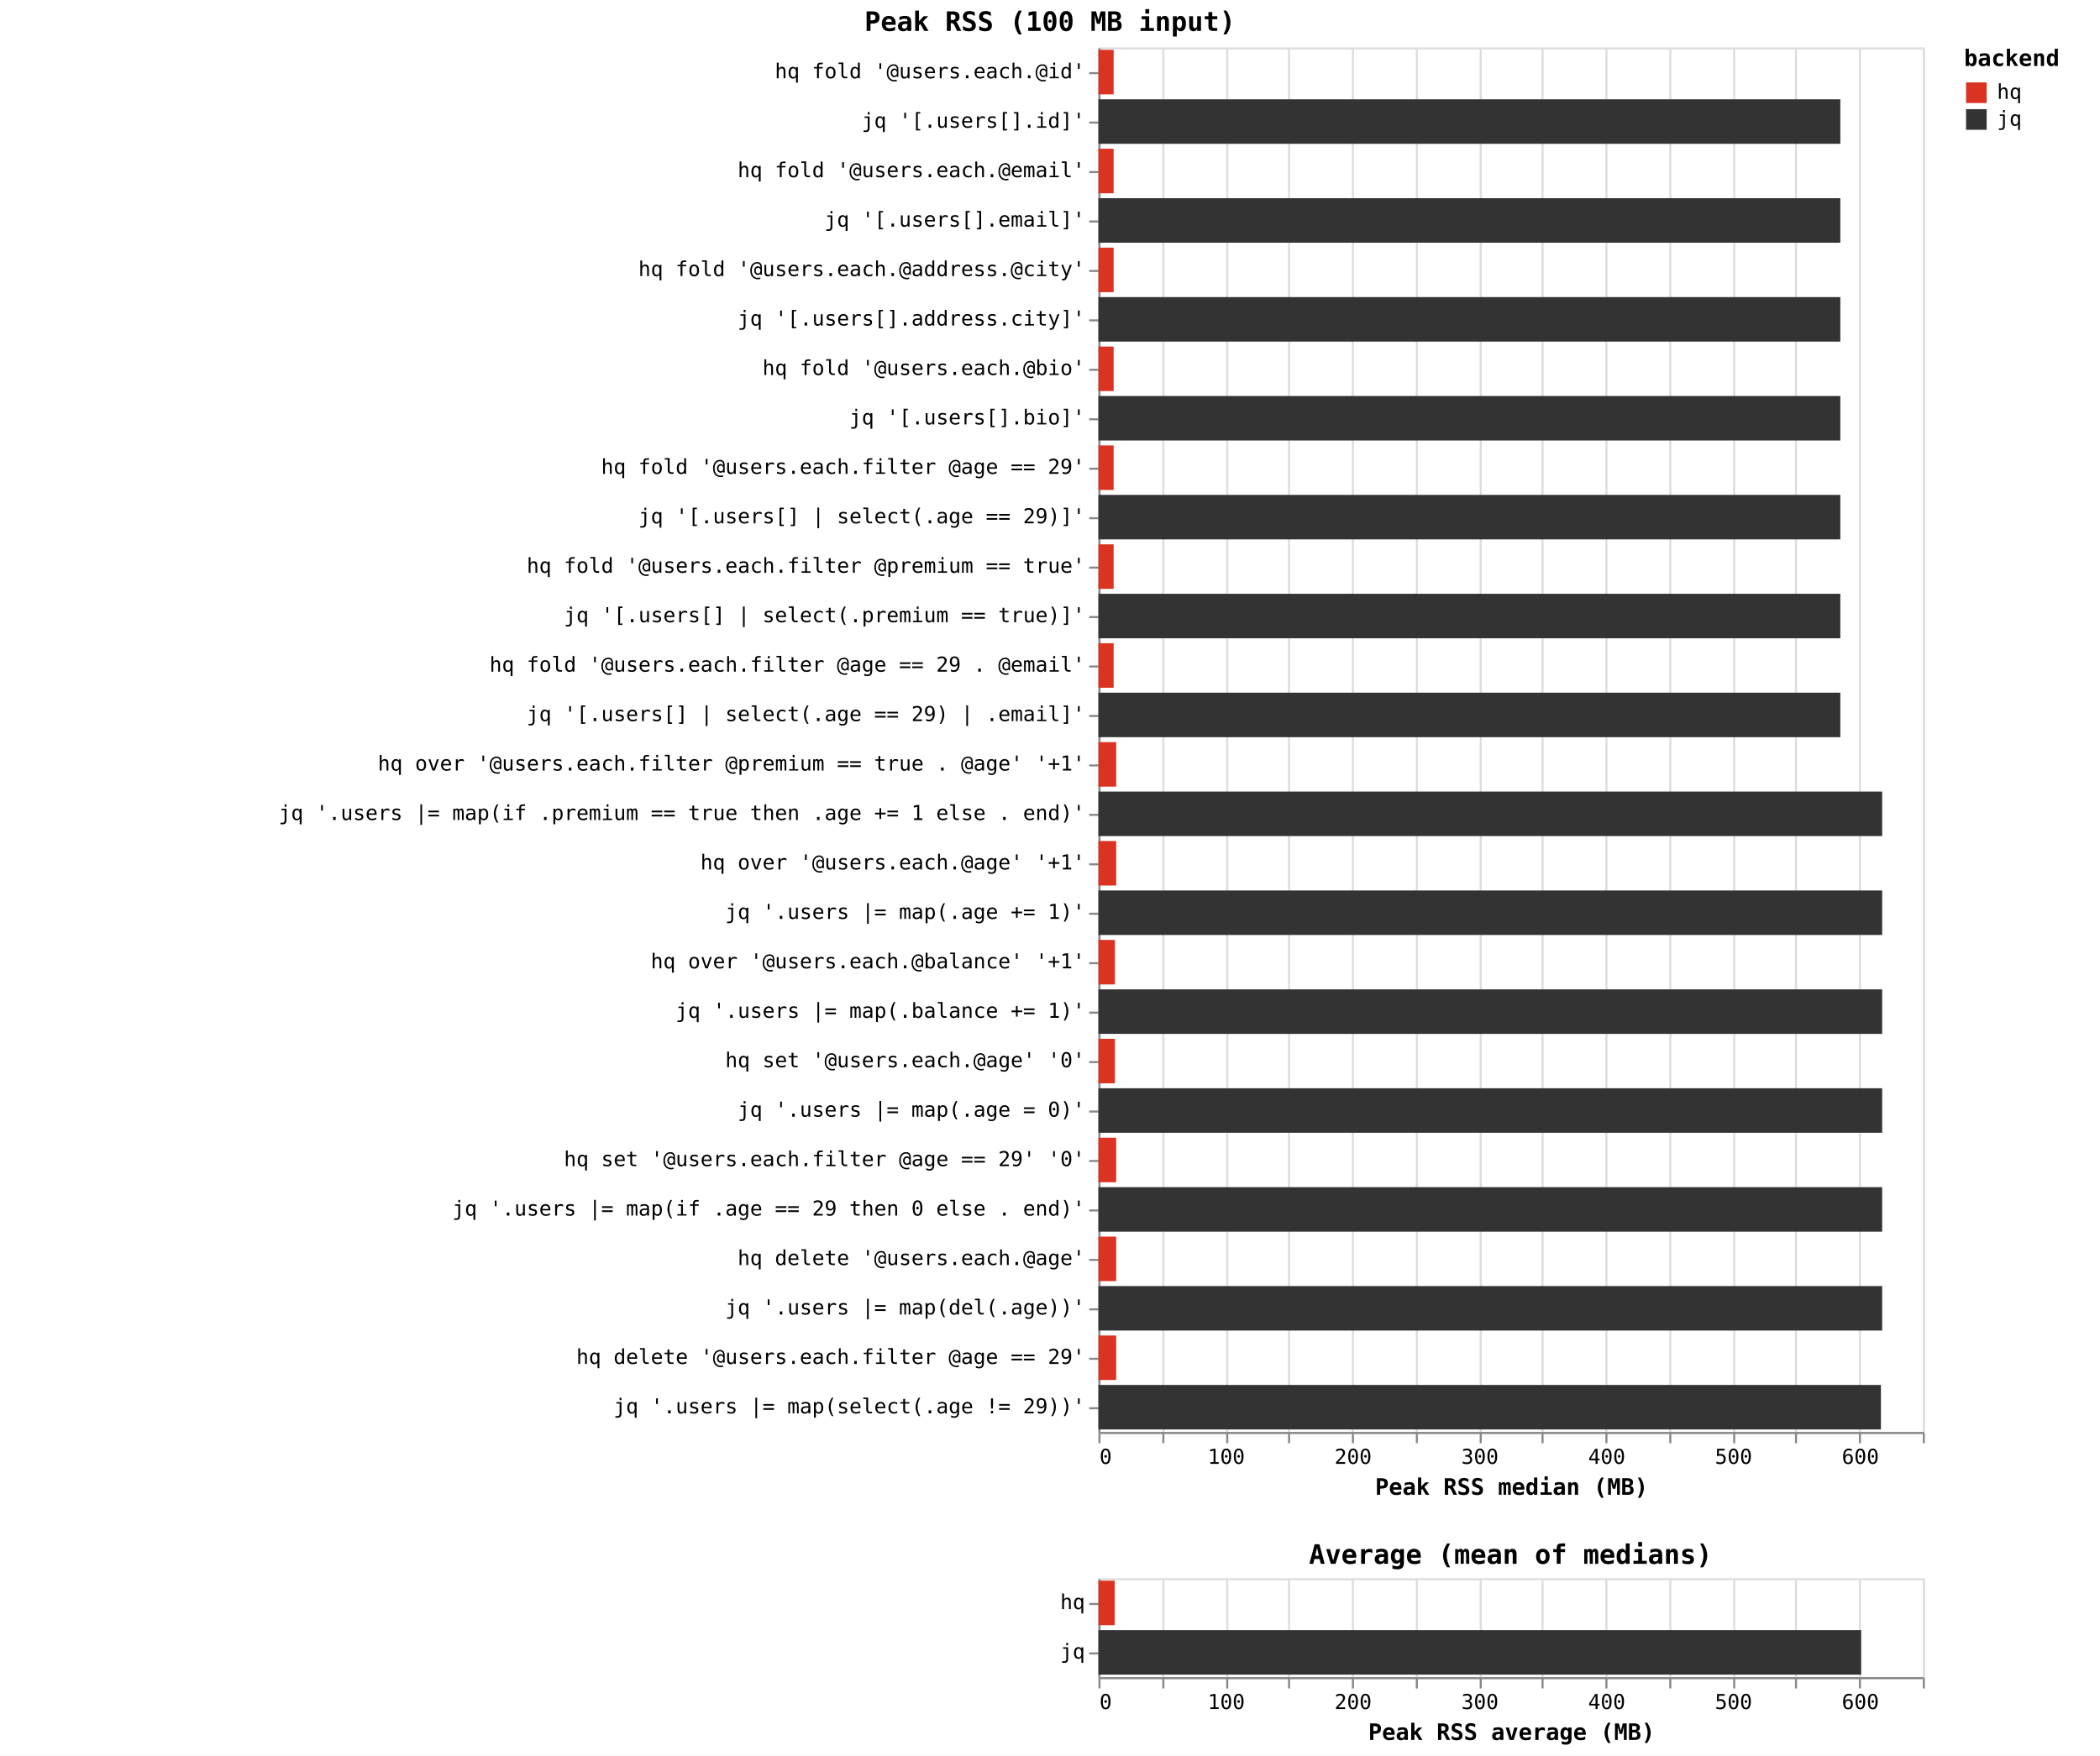
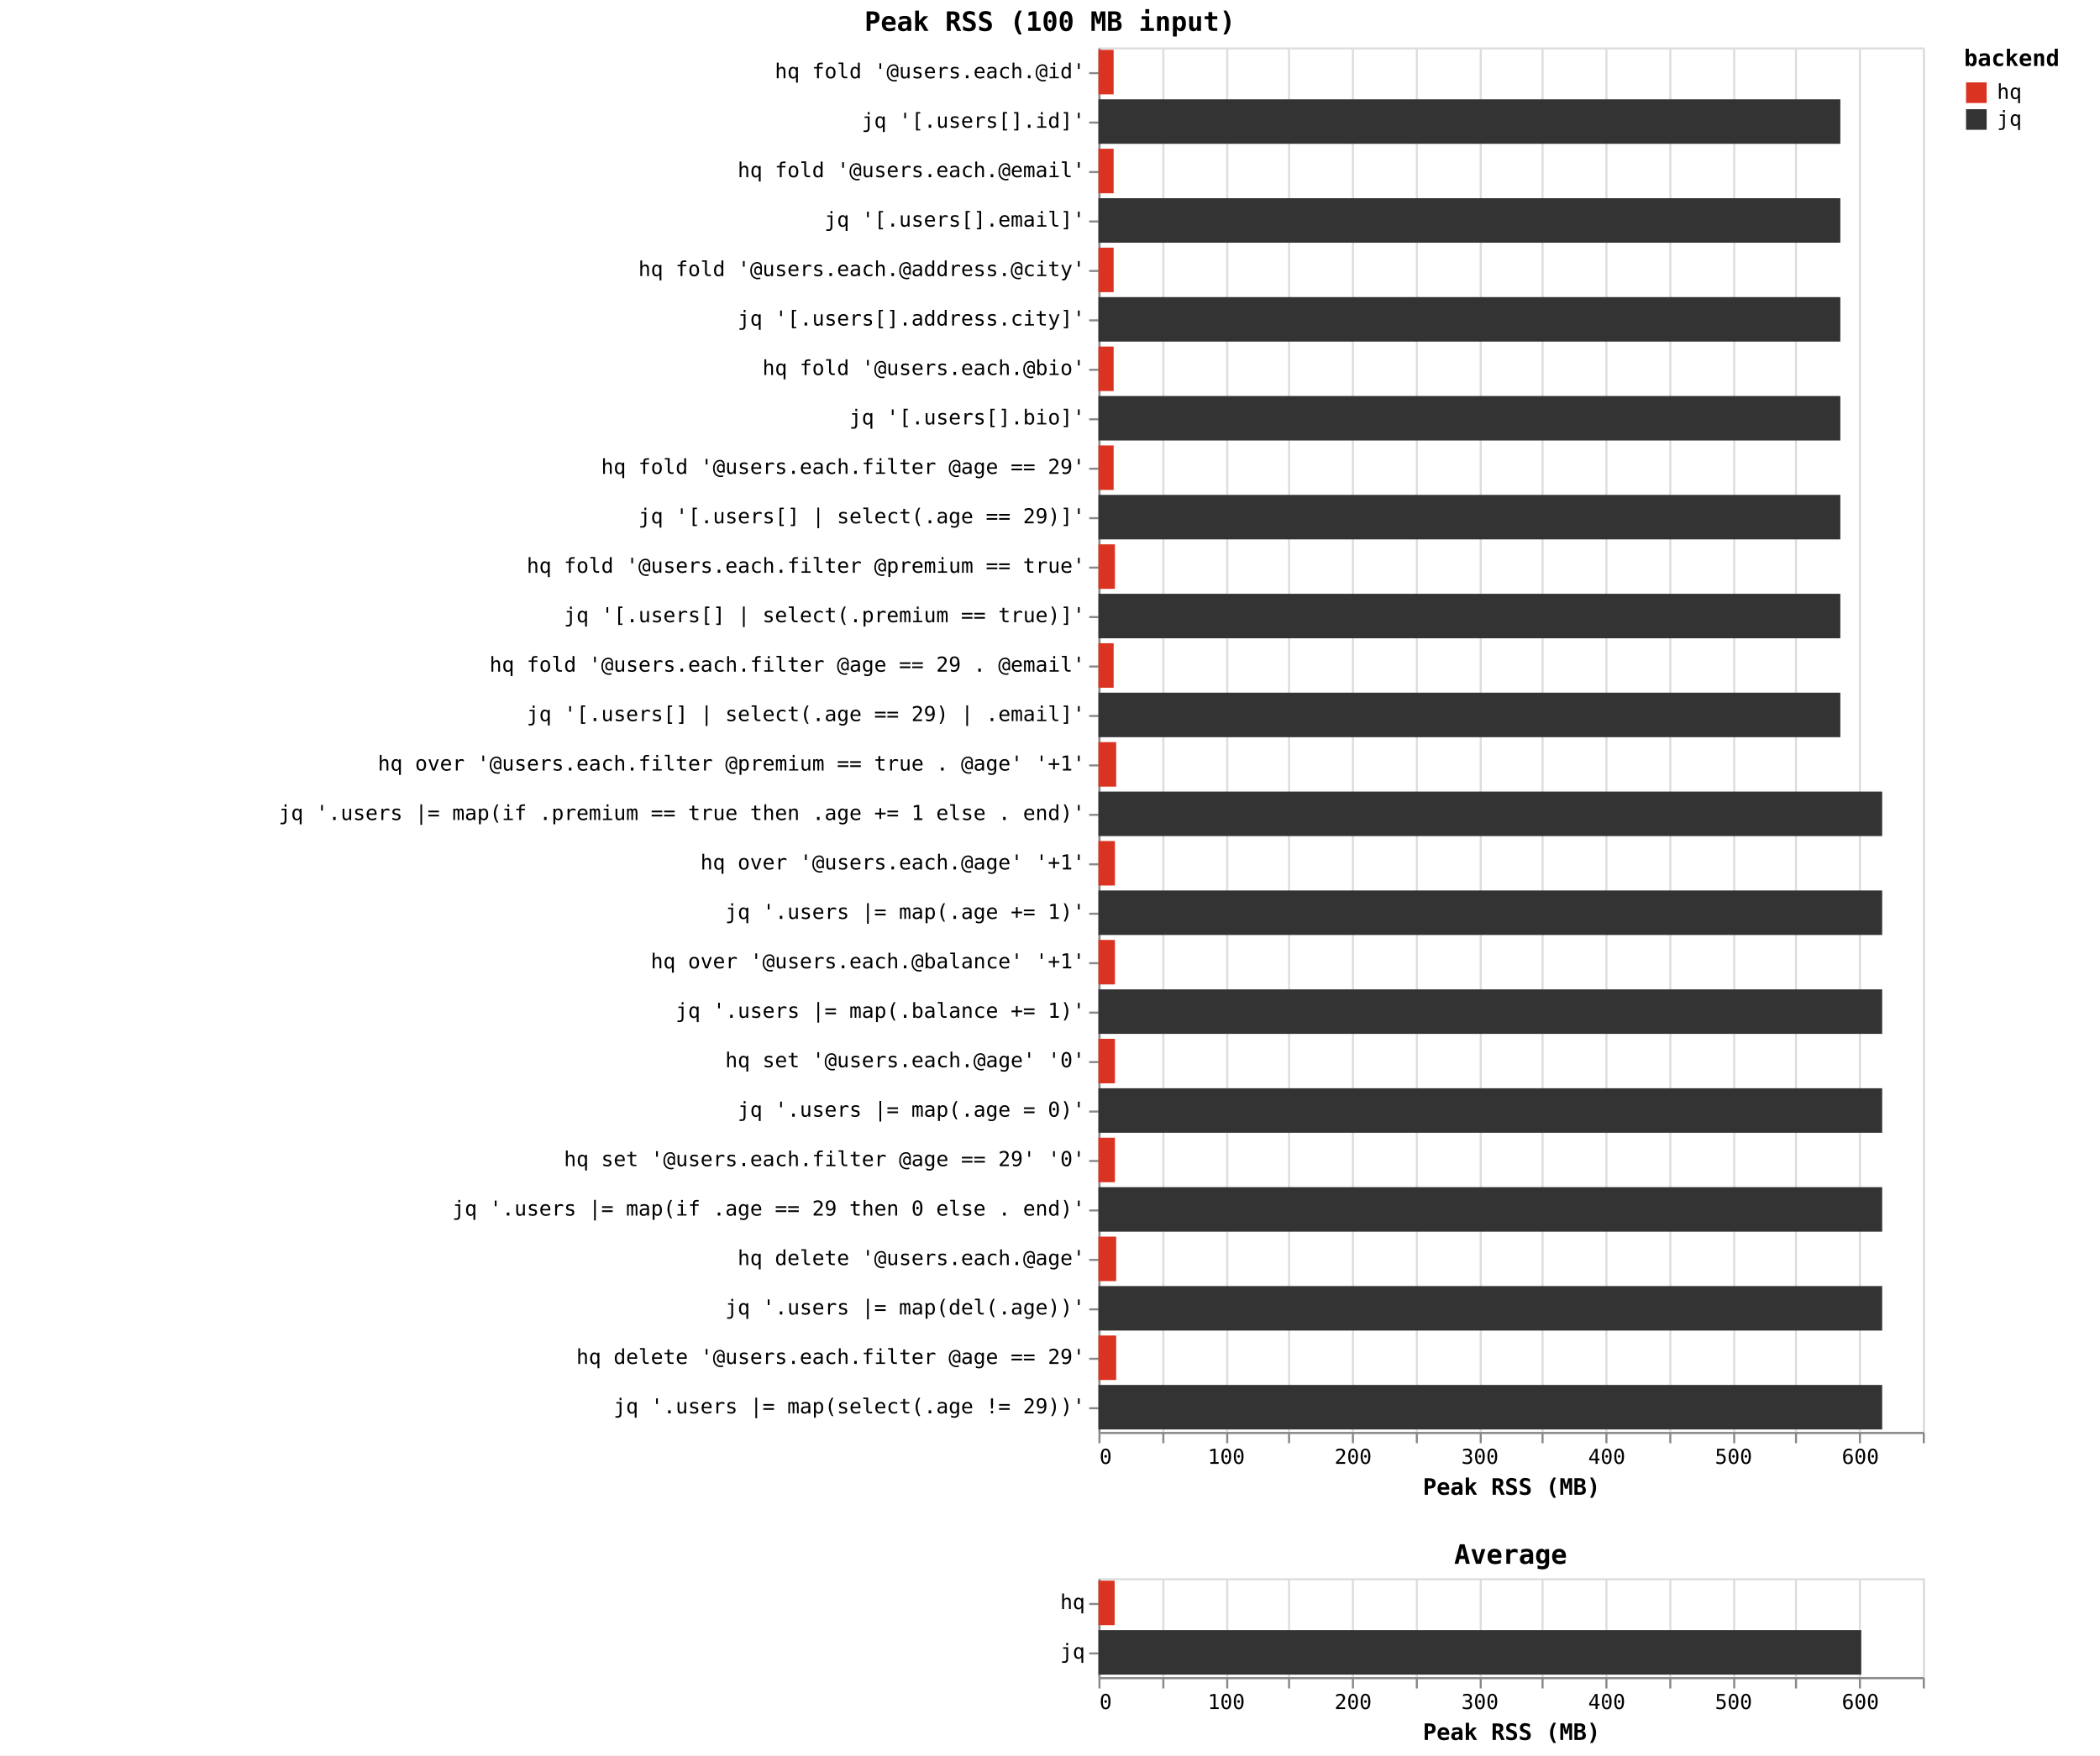
<svg xmlns="http://www.w3.org/2000/svg" width="1019" height="852" class="marks" viewBox="0 0 1019 852">
  <path fill="#fff" d="M0 0h1019v852H0z" />
  <g fill="none" stroke-miterlimit="10" aria-roledescription="group mark container" class="mark-group role-frame root">
    <path d="M533 23h400z" aria-hidden="true" class="background" />
    <g aria-roledescription="group mark container" class="mark-group role-scope concat_0_group">
      <path stroke="#ddd" d="M533.5 23.5h400v672h-400Z" aria-hidden="true" class="background" />
      <g aria-hidden="true" class="mark-group role-axis">
        <path stroke="#ddd" d="M533.5 695.5v-672m31 672v-672m31 672v-672m30 672v-672m31 672v-672m31 672v-672m31 672v-672m30 672v-672m31 672v-672m31 672v-672m31 672v-672m30 672v-672m31 672v-672m31 672v-672" class="mark-rule role-axis-grid" pointer-events="none" />
      </g>
-       <g aria-label="X-axis titled 'Peak RSS median (MB)' for a linear scale with values from 0 to 650" aria-roledescription="axis" class="mark-group role-axis" pointer-events="none">
+       <g aria-label="X-axis titled 'Peak RSS (MB)' for a linear scale with values from 0 to 650" aria-roledescription="axis" class="mark-group role-axis" pointer-events="none">
        <path stroke="#888" d="M533.5 695.5v5m31-5v5m31-5v5m30-5v5m31-5v5m31-5v5m31-5v5m30-5v5m31-5v5m31-5v5m31-5v5m30-5v5m31-5v5m31-5v5" class="mark-rule role-axis-tick" />
        <g fill="#000" class="mark-text role-axis-label" font-family="monospace" font-size="10">
          <text transform="translate(533.5 710.5)">0</text>
          <text text-anchor="middle" transform="translate(595.038 710.5)">100</text>
          <text text-anchor="middle" transform="translate(656.577 710.5)">200</text>
          <text text-anchor="middle" transform="translate(718.115 710.5)">300</text>
          <text text-anchor="middle" transform="translate(779.654 710.5)">400</text>
          <text text-anchor="middle" transform="translate(841.192 710.5)">500</text>
          <text text-anchor="middle" transform="translate(902.73 710.5)">600</text>
        </g>
        <path stroke="#888" d="M533.5 695.5h400" class="mark-rule role-axis-domain" />
-         <text fill="#000" class="mark-text role-axis-title" font-family="monospace" font-size="11" font-weight="bold" text-anchor="middle" transform="translate(733.5 725.5)">Peak RSS median (MB)</text>
+         <text fill="#000" class="mark-text role-axis-title" font-family="monospace" font-size="11" font-weight="bold" text-anchor="middle" transform="translate(733.5 725.5)">Peak RSS (MB)</text>
      </g>
      <g aria-label="Y-axis for a discrete scale with 28 values: hq fold '@users.each.@id', jq '[.users[].id]', hq fold '@users.each.@email', jq '[.users[].email]', hq fold '@users.each.@address.@city', ending with jq '.users |= map(select(.age != 29))'" aria-roledescription="axis" class="mark-group role-axis" pointer-events="none">
        <path stroke="#888" d="M533.5 35.5h-5m5 24h-5m5 24h-5m5 24h-5m5 24h-5m5 24h-5m5 24h-5m5 24h-5m5 24h-5m5 24h-5m5 24h-5m5 24h-5m5 24h-5m5 24h-5m5 24h-5m5 24h-5m5 24h-5m5 24h-5m5 24h-5m5 24h-5m5 24h-5m5 24h-5m5 24h-5m5 24h-5m5 24h-5m5 24h-5m5 24h-5m5 24h-5" class="mark-rule role-axis-tick" />
        <g fill="#000" class="mark-text role-axis-label" font-family="monospace" font-size="10" text-anchor="end">
          <text transform="translate(526.5 38)">hq fold '@users.each.@id'</text>
          <text transform="translate(526.5 62)">jq '[.users[].id]'</text>
          <text transform="translate(526.5 86)">hq fold '@users.each.@email'</text>
          <text transform="translate(526.5 110)">jq '[.users[].email]'</text>
          <text transform="translate(526.5 134)">hq fold '@users.each.@address.@city'</text>
          <text transform="translate(526.5 158)">jq '[.users[].address.city]'</text>
          <text transform="translate(526.5 182)">hq fold '@users.each.@bio'</text>
          <text transform="translate(526.5 206)">jq '[.users[].bio]'</text>
          <text transform="translate(526.5 230)">hq fold '@users.each.filter @age == 29'</text>
          <text transform="translate(526.5 254)">jq '[.users[] | select(.age == 29)]'</text>
          <text transform="translate(526.5 278)">hq fold '@users.each.filter @premium == true'</text>
          <text transform="translate(526.5 302)">jq '[.users[] | select(.premium == true)]'</text>
          <text transform="translate(526.5 326)">hq fold '@users.each.filter @age == 29 . @email'</text>
          <text transform="translate(526.5 350)">jq '[.users[] | select(.age == 29) | .email]'</text>
          <text transform="translate(526.5 374)">hq over '@users.each.filter @premium == true . @age' '+1'</text>
          <text transform="translate(526.5 398)">jq '.users |= map(if .premium == true then .age += 1 else . end)'</text>
          <text transform="translate(526.5 422)">hq over '@users.each.@age' '+1'</text>
          <text transform="translate(526.5 446)">jq '.users |= map(.age += 1)'</text>
          <text transform="translate(526.5 470)">hq over '@users.each.@balance' '+1'</text>
          <text transform="translate(526.5 494)">jq '.users |= map(.balance += 1)'</text>
          <text transform="translate(526.5 518)">hq set '@users.each.@age' '0'</text>
          <text transform="translate(526.5 542)">jq '.users |= map(.age = 0)'</text>
          <text transform="translate(526.5 566)">hq set '@users.each.filter @age == 29' '0'</text>
          <text transform="translate(526.5 590)">jq '.users |= map(if .age == 29 then 0 else . end)'</text>
          <text transform="translate(526.5 614)">hq delete '@users.each.@age'</text>
          <text transform="translate(526.5 638)">jq '.users |= map(del(.age))'</text>
          <text transform="translate(526.5 662)">hq delete '@users.each.filter @age == 29'</text>
          <text transform="translate(526.5 686)">jq '.users |= map(select(.age != 29))'</text>
        </g>
        <path stroke="#888" d="M533.5 23.5v672" class="mark-rule role-axis-domain" />
      </g>
      <g aria-roledescription="rect mark container" class="mark-rect role-mark concat_0_marks">
-         <path fill="#da3322" d="M533 24.2h7.385v21.6H533Z" aria-label="Peak RSS median (MB): 12; command: hq fold '@users.each.@id'; backend: hq" aria-roledescription="bar" />
-         <path fill="#333" d="M533 48.2h360v21.6H533Z" aria-label="Peak RSS median (MB): 585; command: jq '[.users[].id]'; backend: jq" aria-roledescription="bar" />
-         <path fill="#da3322" d="M533 72.2h7.385v21.6H533Z" aria-label="Peak RSS median (MB): 12; command: hq fold '@users.each.@email'; backend: hq" aria-roledescription="bar" />
-         <path fill="#333" d="M533 96.2h360v21.6H533Z" aria-label="Peak RSS median (MB): 585; command: jq '[.users[].email]'; backend: jq" aria-roledescription="bar" />
-         <path fill="#da3322" d="M533 120.2h7.385v21.6H533Z" aria-label="Peak RSS median (MB): 12; command: hq fold '@users.each.@address.@city'; backend: hq" aria-roledescription="bar" />
-         <path fill="#333" d="M533 144.2h360v21.6H533Z" aria-label="Peak RSS median (MB): 585; command: jq '[.users[].address.city]'; backend: jq" aria-roledescription="bar" />
-         <path fill="#da3322" d="M533 168.2h7.385v21.6H533Z" aria-label="Peak RSS median (MB): 12; command: hq fold '@users.each.@bio'; backend: hq" aria-roledescription="bar" />
-         <path fill="#333" d="M533 192.2h360v21.6H533Z" aria-label="Peak RSS median (MB): 585; command: jq '[.users[].bio]'; backend: jq" aria-roledescription="bar" />
-         <path fill="#da3322" d="M533 216.2h7.385v21.6H533Z" aria-label="Peak RSS median (MB): 12; command: hq fold '@users.each.filter @age == 29'; backend: hq" aria-roledescription="bar" />
-         <path fill="#333" d="M533 240.2h360v21.6H533Z" aria-label="Peak RSS median (MB): 585; command: jq '[.users[] | select(.age == 29)]'; backend: jq" aria-roledescription="bar" />
-         <path fill="#da3322" d="M533 264.2h7.385v21.6H533Z" aria-label="Peak RSS median (MB): 12; command: hq fold '@users.each.filter @premium == true'; backend: hq" aria-roledescription="bar" />
-         <path fill="#333" d="M533 288.2h360v21.6H533Z" aria-label="Peak RSS median (MB): 585; command: jq '[.users[] | select(.premium == true)]'; backend: jq" aria-roledescription="bar" />
-         <path fill="#da3322" d="M533 312.2h7.385v21.6H533Z" aria-label="Peak RSS median (MB): 12; command: hq fold '@users.each.filter @age == 29 . @email'; backend: hq" aria-roledescription="bar" />
-         <path fill="#333" d="M533 336.2h360v21.6H533Z" aria-label="Peak RSS median (MB): 585; command: jq '[.users[] | select(.age == 29) | .email]'; backend: jq" aria-roledescription="bar" />
-         <path fill="#da3322" d="M533 360.2h8.615v21.6H533Z" aria-label="Peak RSS median (MB): 14; command: hq over '@users.each.filter @premium == true . @age' '+1'; backend: hq" aria-roledescription="bar" />
-         <path fill="#333" d="M533 384.2h380.308v21.6H533Z" aria-label="Peak RSS median (MB): 618; command: jq '.users |= map(if .premium == true then .age += 1 else . end)'; backend: jq" aria-roledescription="bar" />
-         <path fill="#da3322" d="M533 408.2h8.615v21.6H533Z" aria-label="Peak RSS median (MB): 14; command: hq over '@users.each.@age' '+1'; backend: hq" aria-roledescription="bar" />
-         <path fill="#333" d="M533 432.2h380.308v21.6H533Z" aria-label="Peak RSS median (MB): 618; command: jq '.users |= map(.age += 1)'; backend: jq" aria-roledescription="bar" />
-         <path fill="#da3322" d="M533 456.2h8v21.6h-8Z" aria-label="Peak RSS median (MB): 13; command: hq over '@users.each.@balance' '+1'; backend: hq" aria-roledescription="bar" />
-         <path fill="#333" d="M533 480.2h380.308v21.6H533Z" aria-label="Peak RSS median (MB): 618; command: jq '.users |= map(.balance += 1)'; backend: jq" aria-roledescription="bar" />
-         <path fill="#da3322" d="M533 504.2h8v21.6h-8Z" aria-label="Peak RSS median (MB): 13; command: hq set '@users.each.@age' '0'; backend: hq" aria-roledescription="bar" />
-         <path fill="#333" d="M533 528.2h380.308v21.6H533Z" aria-label="Peak RSS median (MB): 618; command: jq '.users |= map(.age = 0)'; backend: jq" aria-roledescription="bar" />
-         <path fill="#da3322" d="M533 552.2h8.615v21.6H533Z" aria-label="Peak RSS median (MB): 14; command: hq set '@users.each.filter @age == 29' '0'; backend: hq" aria-roledescription="bar" />
-         <path fill="#333" d="M533 576.2h380.308v21.6H533Z" aria-label="Peak RSS median (MB): 618; command: jq '.users |= map(if .age == 29 then 0 else . end)'; backend: jq" aria-roledescription="bar" />
-         <path fill="#da3322" d="M533 600.2h8.615v21.6H533Z" aria-label="Peak RSS median (MB): 14; command: hq delete '@users.each.@age'; backend: hq" aria-roledescription="bar" />
-         <path fill="#333" d="M533 624.2h380.308v21.6H533Z" aria-label="Peak RSS median (MB): 618; command: jq '.users |= map(del(.age))'; backend: jq" aria-roledescription="bar" />
-         <path fill="#da3322" d="M533 648.2h8.615v21.6H533Z" aria-label="Peak RSS median (MB): 14; command: hq delete '@users.each.filter @age == 29'; backend: hq" aria-roledescription="bar" />
-         <path fill="#333" d="M533 672.2h379.692v21.6H533Z" aria-label="Peak RSS median (MB): 617; command: jq '.users |= map(select(.age != 29))'; backend: jq" aria-roledescription="bar" />
+         <path fill="#da3322" d="M533 24.2h7.385v21.6H533Z" aria-label="Peak RSS (MB): 12; command: hq fold '@users.each.@id'; backend: hq" aria-roledescription="bar" />
+         <path fill="#333" d="M533 48.2h360v21.6H533Z" aria-label="Peak RSS (MB): 585; command: jq '[.users[].id]'; backend: jq" aria-roledescription="bar" />
+         <path fill="#da3322" d="M533 72.2h7.385v21.6H533Z" aria-label="Peak RSS (MB): 12; command: hq fold '@users.each.@email'; backend: hq" aria-roledescription="bar" />
+         <path fill="#333" d="M533 96.2h360v21.6H533Z" aria-label="Peak RSS (MB): 585; command: jq '[.users[].email]'; backend: jq" aria-roledescription="bar" />
+         <path fill="#da3322" d="M533 120.2h7.385v21.6H533Z" aria-label="Peak RSS (MB): 12; command: hq fold '@users.each.@address.@city'; backend: hq" aria-roledescription="bar" />
+         <path fill="#333" d="M533 144.2h360v21.6H533Z" aria-label="Peak RSS (MB): 585; command: jq '[.users[].address.city]'; backend: jq" aria-roledescription="bar" />
+         <path fill="#da3322" d="M533 168.2h7.385v21.6H533Z" aria-label="Peak RSS (MB): 12; command: hq fold '@users.each.@bio'; backend: hq" aria-roledescription="bar" />
+         <path fill="#333" d="M533 192.2h360v21.6H533Z" aria-label="Peak RSS (MB): 585; command: jq '[.users[].bio]'; backend: jq" aria-roledescription="bar" />
+         <path fill="#da3322" d="M533 216.2h7.385v21.6H533Z" aria-label="Peak RSS (MB): 12; command: hq fold '@users.each.filter @age == 29'; backend: hq" aria-roledescription="bar" />
+         <path fill="#333" d="M533 240.2h360v21.6H533Z" aria-label="Peak RSS (MB): 585; command: jq '[.users[] | select(.age == 29)]'; backend: jq" aria-roledescription="bar" />
+         <path fill="#da3322" d="M533 264.2h8v21.6h-8Z" aria-label="Peak RSS (MB): 13; command: hq fold '@users.each.filter @premium == true'; backend: hq" aria-roledescription="bar" />
+         <path fill="#333" d="M533 288.2h360v21.6H533Z" aria-label="Peak RSS (MB): 585; command: jq '[.users[] | select(.premium == true)]'; backend: jq" aria-roledescription="bar" />
+         <path fill="#da3322" d="M533 312.2h7.385v21.6H533Z" aria-label="Peak RSS (MB): 12; command: hq fold '@users.each.filter @age == 29 . @email'; backend: hq" aria-roledescription="bar" />
+         <path fill="#333" d="M533 336.2h360v21.6H533Z" aria-label="Peak RSS (MB): 585; command: jq '[.users[] | select(.age == 29) | .email]'; backend: jq" aria-roledescription="bar" />
+         <path fill="#da3322" d="M533 360.2h8.615v21.6H533Z" aria-label="Peak RSS (MB): 14; command: hq over '@users.each.filter @premium == true . @age' '+1'; backend: hq" aria-roledescription="bar" />
+         <path fill="#333" d="M533 384.2h380.308v21.6H533Z" aria-label="Peak RSS (MB): 618; command: jq '.users |= map(if .premium == true then .age += 1 else . end)'; backend: jq" aria-roledescription="bar" />
+         <path fill="#da3322" d="M533 408.2h8v21.6h-8Z" aria-label="Peak RSS (MB): 13; command: hq over '@users.each.@age' '+1'; backend: hq" aria-roledescription="bar" />
+         <path fill="#333" d="M533 432.2h380.308v21.6H533Z" aria-label="Peak RSS (MB): 618; command: jq '.users |= map(.age += 1)'; backend: jq" aria-roledescription="bar" />
+         <path fill="#da3322" d="M533 456.2h8v21.6h-8Z" aria-label="Peak RSS (MB): 13; command: hq over '@users.each.@balance' '+1'; backend: hq" aria-roledescription="bar" />
+         <path fill="#333" d="M533 480.2h380.308v21.6H533Z" aria-label="Peak RSS (MB): 618; command: jq '.users |= map(.balance += 1)'; backend: jq" aria-roledescription="bar" />
+         <path fill="#da3322" d="M533 504.2h8v21.6h-8Z" aria-label="Peak RSS (MB): 13; command: hq set '@users.each.@age' '0'; backend: hq" aria-roledescription="bar" />
+         <path fill="#333" d="M533 528.2h380.308v21.6H533Z" aria-label="Peak RSS (MB): 618; command: jq '.users |= map(.age = 0)'; backend: jq" aria-roledescription="bar" />
+         <path fill="#da3322" d="M533 552.2h8v21.6h-8Z" aria-label="Peak RSS (MB): 13; command: hq set '@users.each.filter @age == 29' '0'; backend: hq" aria-roledescription="bar" />
+         <path fill="#333" d="M533 576.2h380.308v21.6H533Z" aria-label="Peak RSS (MB): 618; command: jq '.users |= map(if .age == 29 then 0 else . end)'; backend: jq" aria-roledescription="bar" />
+         <path fill="#da3322" d="M533 600.2h8.615v21.6H533Z" aria-label="Peak RSS (MB): 14; command: hq delete '@users.each.@age'; backend: hq" aria-roledescription="bar" />
+         <path fill="#333" d="M533 624.2h380.308v21.6H533Z" aria-label="Peak RSS (MB): 618; command: jq '.users |= map(del(.age))'; backend: jq" aria-roledescription="bar" />
+         <path fill="#da3322" d="M533 648.2h8.615v21.6H533Z" aria-label="Peak RSS (MB): 14; command: hq delete '@users.each.filter @age == 29'; backend: hq" aria-roledescription="bar" />
+         <path fill="#333" d="M533 672.2h380.308v21.6H533Z" aria-label="Peak RSS (MB): 618; command: jq '.users |= map(select(.age != 29))'; backend: jq" aria-roledescription="bar" />
      </g>
    </g>
    <g aria-roledescription="group mark container" class="mark-group role-scope concat_1_group">
      <path stroke="#ddd" d="M533.5 766.5h400v48h-400Z" aria-hidden="true" class="background" />
      <g aria-hidden="true" class="mark-group role-axis">
        <path stroke="#ddd" d="M533.5 814.5v-48m31 48v-48m31 48v-48m30 48v-48m31 48v-48m31 48v-48m31 48v-48m30 48v-48m31 48v-48m31 48v-48m31 48v-48m30 48v-48m31 48v-48m31 48v-48" class="mark-rule role-axis-grid" pointer-events="none" />
      </g>
-       <g aria-label="X-axis titled 'Peak RSS average (MB)' for a linear scale with values from 0 to 650" aria-roledescription="axis" class="mark-group role-axis" pointer-events="none">
+       <g aria-label="X-axis titled 'Peak RSS (MB)' for a linear scale with values from 0 to 650" aria-roledescription="axis" class="mark-group role-axis" pointer-events="none">
        <path stroke="#888" d="M533.5 814.5v5m31-5v5m31-5v5m30-5v5m31-5v5m31-5v5m31-5v5m30-5v5m31-5v5m31-5v5m31-5v5m30-5v5m31-5v5m31-5v5" class="mark-rule role-axis-tick" />
        <g fill="#000" class="mark-text role-axis-label" font-family="monospace" font-size="10">
          <text transform="translate(533.5 829.5)">0</text>
          <text text-anchor="middle" transform="translate(595.038 829.5)">100</text>
          <text text-anchor="middle" transform="translate(656.577 829.5)">200</text>
          <text text-anchor="middle" transform="translate(718.115 829.5)">300</text>
          <text text-anchor="middle" transform="translate(779.654 829.5)">400</text>
          <text text-anchor="middle" transform="translate(841.192 829.5)">500</text>
          <text text-anchor="middle" transform="translate(902.73 829.5)">600</text>
        </g>
        <path stroke="#888" d="M533.5 814.5h400" class="mark-rule role-axis-domain" />
-         <text fill="#000" class="mark-text role-axis-title" font-family="monospace" font-size="11" font-weight="bold" text-anchor="middle" transform="translate(733.5 844.5)">Peak RSS average (MB)</text>
+         <text fill="#000" class="mark-text role-axis-title" font-family="monospace" font-size="11" font-weight="bold" text-anchor="middle" transform="translate(733.5 844.5)">Peak RSS (MB)</text>
      </g>
      <g aria-label="Y-axis for a discrete scale with 2 values: hq, jq" aria-roledescription="axis" class="mark-group role-axis" pointer-events="none">
        <path stroke="#888" d="M533.5 778.5h-5m5 24h-5" class="mark-rule role-axis-tick" />
        <g fill="#000" class="mark-text role-axis-label" font-family="monospace" font-size="10" text-anchor="end">
          <text transform="translate(526.5 781)">hq</text>
          <text transform="translate(526.5 805)">jq</text>
        </g>
        <path stroke="#888" d="M533.5 766.5v48" class="mark-rule role-axis-domain" />
      </g>
      <g aria-roledescription="rect mark container" class="mark-rect role-mark concat_1_marks">
-         <path fill="#da3322" d="M533 767.2h7.912v21.6H533Z" aria-label="Peak RSS average (MB): 12.8571428571; command: hq; backend: hq" aria-roledescription="bar" />
-         <path fill="#333" d="M533 791.2h370.11v21.6H533Z" aria-label="Peak RSS average (MB): 601.428571429; command: jq; backend: jq" aria-roledescription="bar" />
+         <path fill="#da3322" d="M533 767.2h7.868v21.6H533Z" aria-label="Peak RSS (MB): 12.7857142857; command: hq; backend: hq" aria-roledescription="bar" />
+         <path fill="#333" d="M533 791.2h370.154v21.6H533Z" aria-label="Peak RSS (MB): 601.5; command: jq; backend: jq" aria-roledescription="bar" />
      </g>
      <g class="mark-group role-title">
-         <text fill="#000" aria-label="Title text 'Average (mean of medians)'" aria-roledescription="title" class="mark-text role-title-text" font-family="monospace" font-size="13" font-weight="bold" pointer-events="none" text-anchor="middle" transform="translate(733 759)">Average (mean of medians)</text>
+         <text fill="#000" aria-label="Title text 'Average'" aria-roledescription="title" class="mark-text role-title-text" font-family="monospace" font-size="13" font-weight="bold" pointer-events="none" text-anchor="middle" transform="translate(733 759)">Average</text>
      </g>
    </g>
    <g aria-label="Symbol legend titled 'backend' for fill color with 2 values: hq, jq" aria-roledescription="legend" class="mark-group role-legend">
      <path d="M953 23h61v40h-61Z" aria-hidden="true" class="background" pointer-events="none" />
      <g class="mark-group role-legend-entry">
        <g aria-roledescription="group mark container" class="mark-group role-scope" pointer-events="none">
          <path d="M953 39h32v11h-32Z" aria-hidden="true" class="background" />
          <path fill="#da3322" d="M954 40h10v10h-10Z" class="mark-symbol role-legend-symbol" />
          <text fill="#000" class="mark-text role-legend-label" font-family="monospace" font-size="10" transform="translate(969 48)">hq</text>
          <path d="M953 52h32v11h-32Z" aria-hidden="true" class="background" />
          <path fill="#333" d="M954 53h10v10h-10Z" class="mark-symbol role-legend-symbol" />
          <text fill="#000" class="mark-text role-legend-label" font-family="monospace" font-size="10" transform="translate(969 61)">jq</text>
        </g>
      </g>
      <text fill="#000" class="mark-text role-legend-title" font-family="monospace" font-size="11" font-weight="bold" pointer-events="none" transform="translate(953 32)">backend</text>
    </g>
    <g class="mark-group role-title">
      <text fill="#000" aria-label="Title text 'Peak RSS (100 MB input)'" aria-roledescription="title" class="mark-text role-title-text" font-family="monospace" font-size="13" font-weight="bold" pointer-events="none" text-anchor="middle" transform="translate(509.5 15)">Peak RSS (100 MB input)</text>
    </g>
  </g>
</svg>
